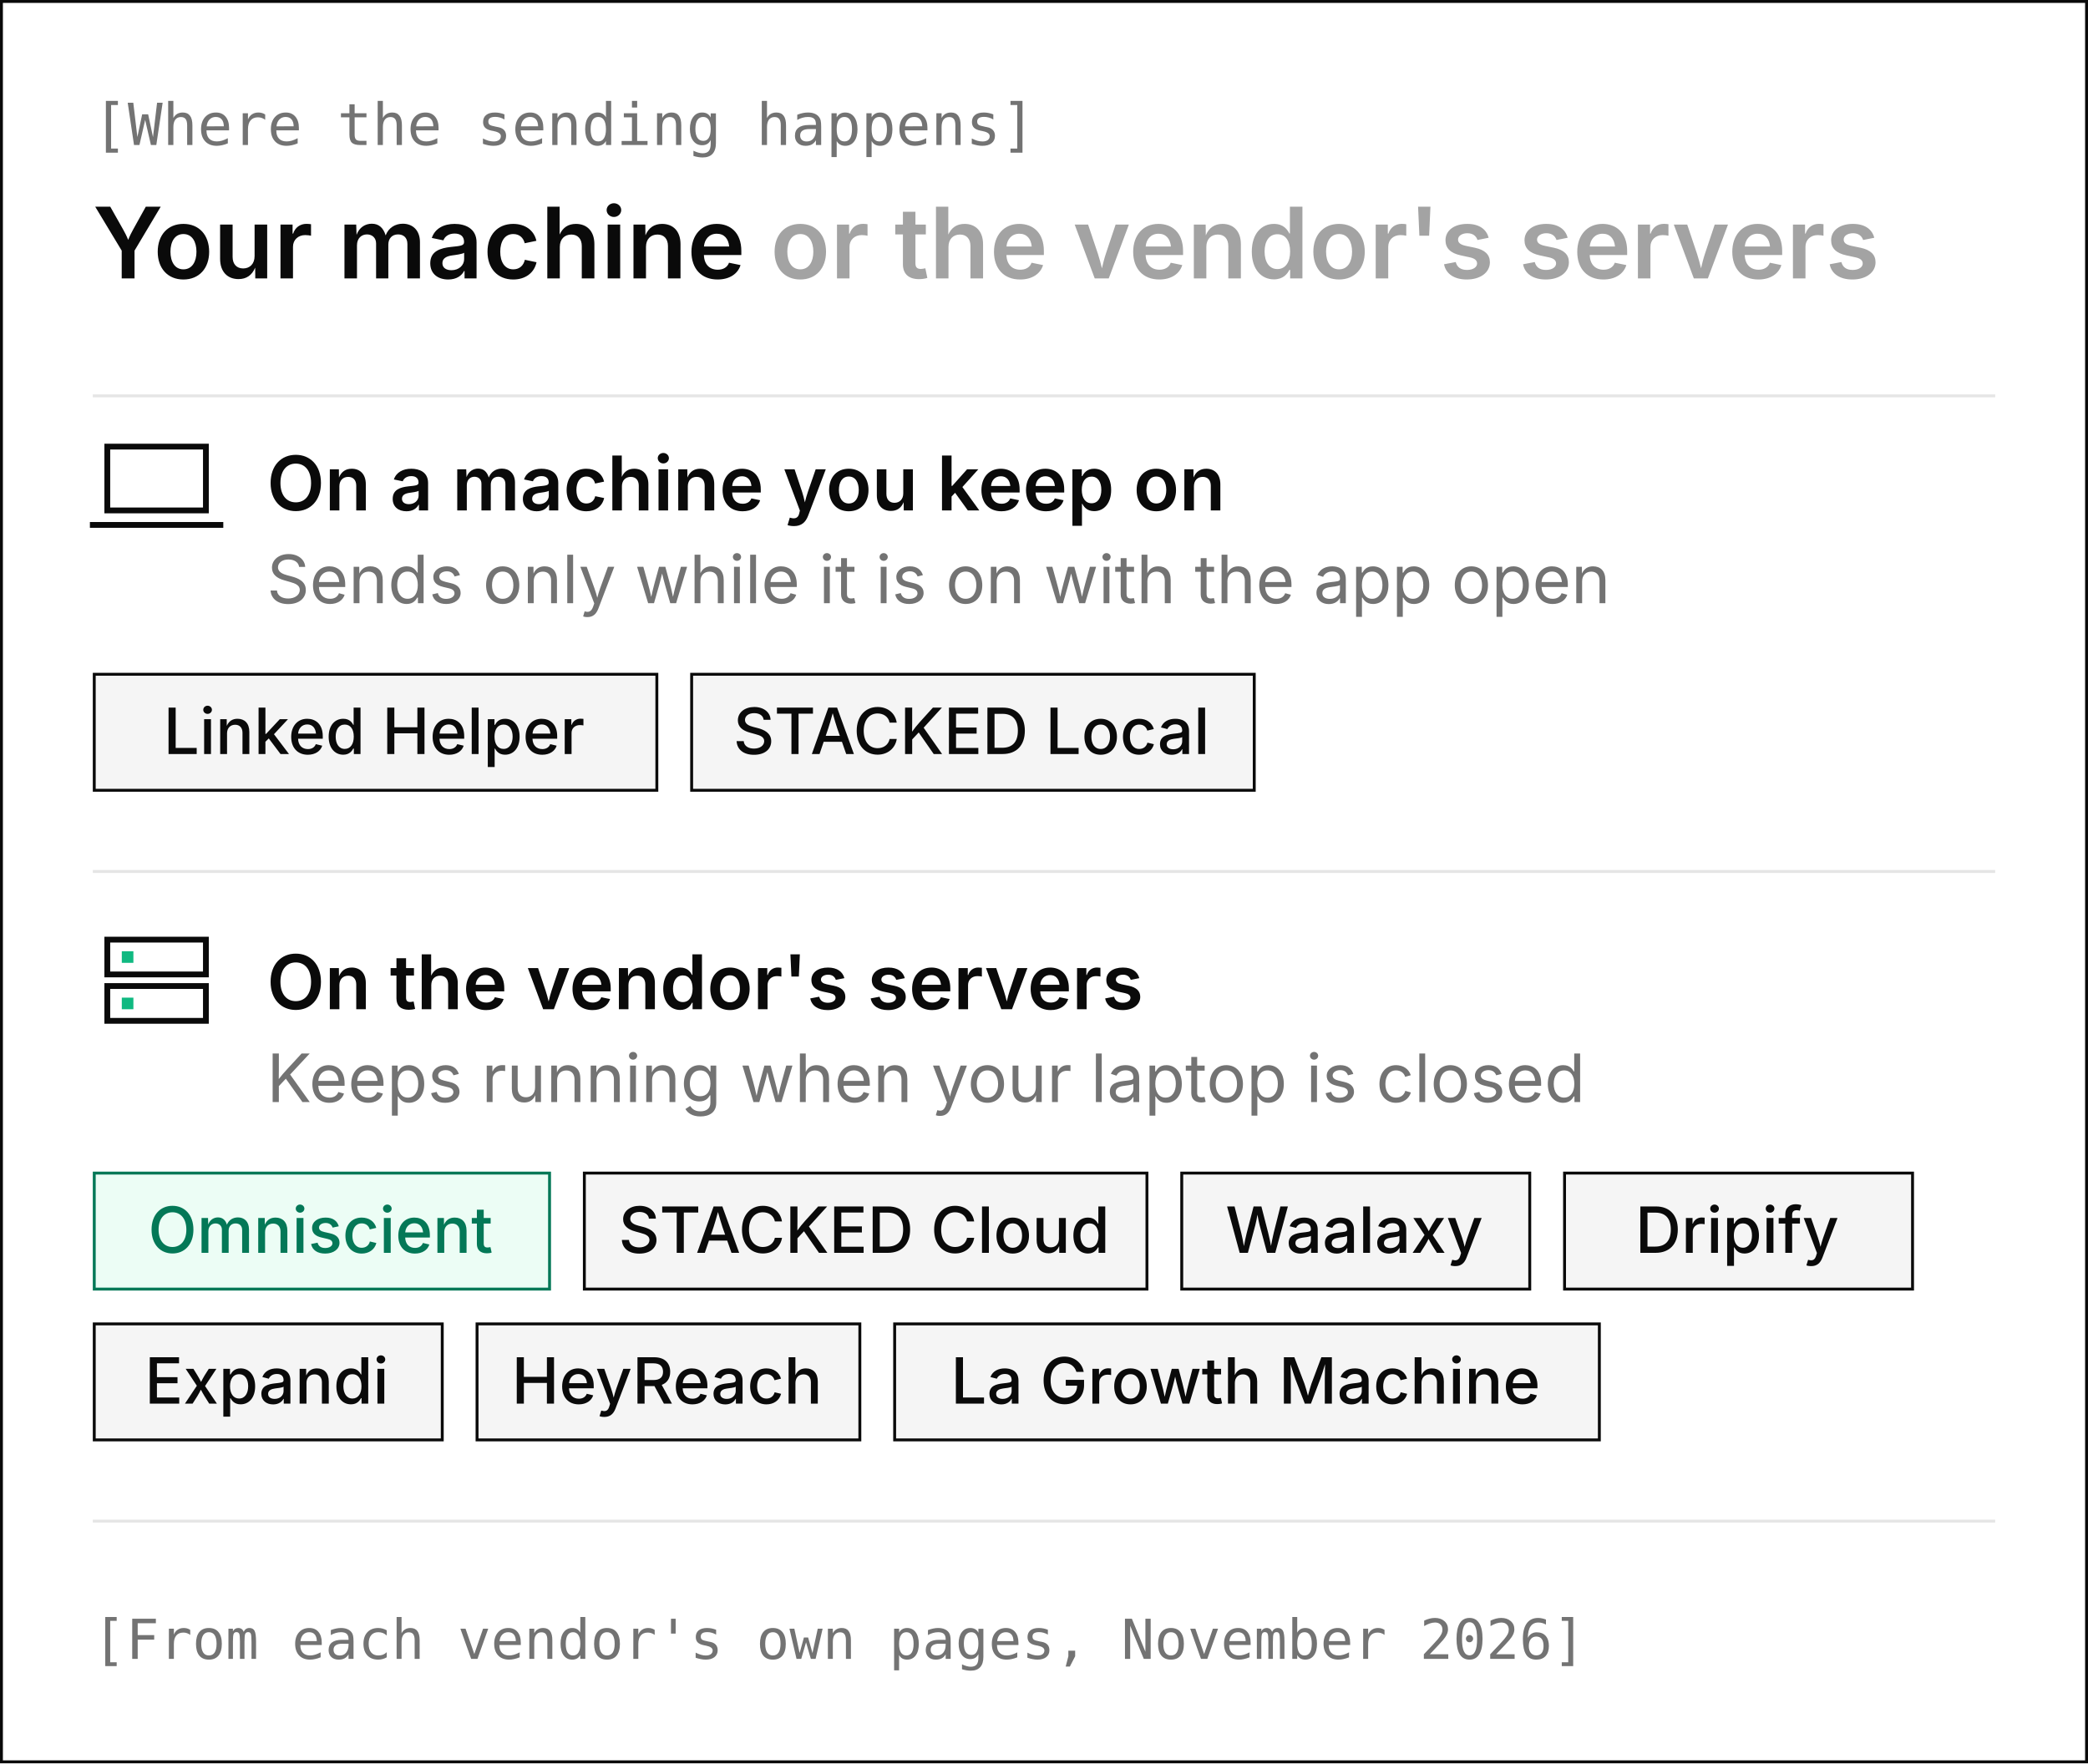
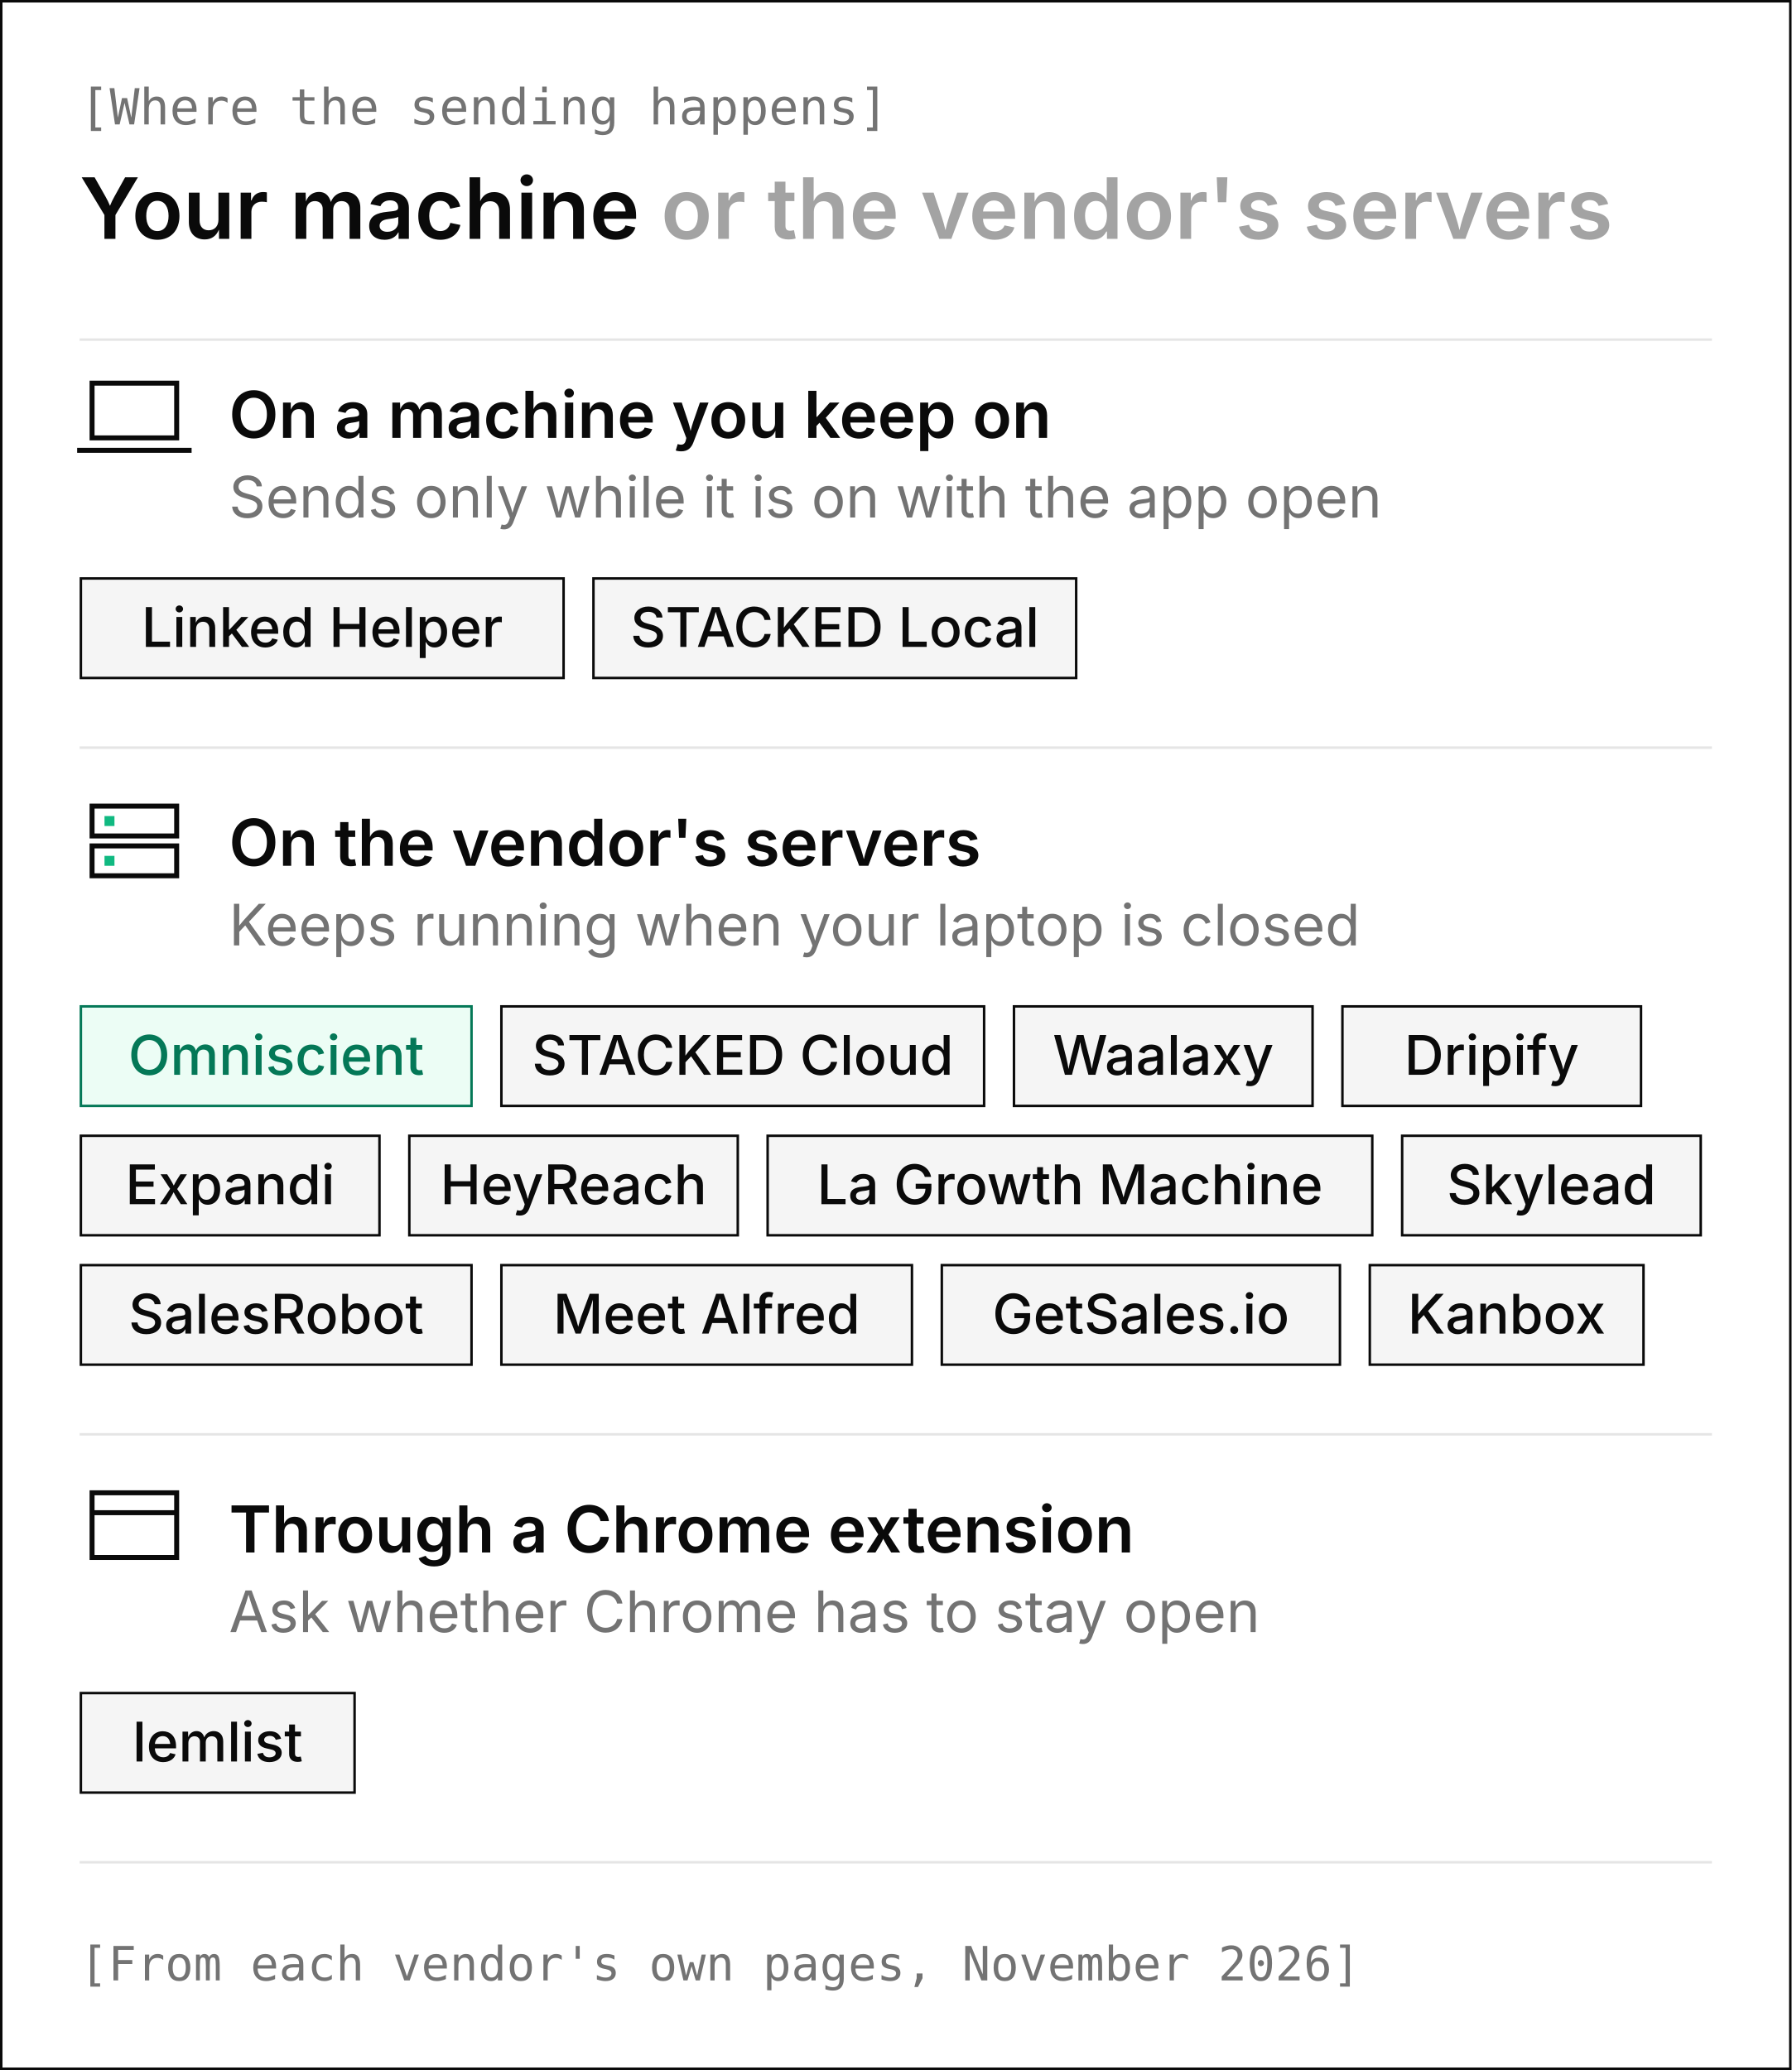
- <svg xmlns="http://www.w3.org/2000/svg" viewBox="0 0 720 608" width="720" height="608" role="img" aria-labelledby="t d" font-family="Inter, system-ui, sans-serif">
-   <rect width="720" height="608" fill="#ffffff" />
-   <rect x="0.5" y="0.5" width="719" height="607" fill="none" stroke="#0a0a0a" />
+ <svg xmlns="http://www.w3.org/2000/svg" viewBox="0 0 720 832" width="720" height="832" role="img" aria-labelledby="t d" font-family="Inter, system-ui, sans-serif">
+   <rect width="720" height="832" fill="#ffffff" />
+   <rect x="0.5" y="0.5" width="719" height="831" fill="none" stroke="#0a0a0a" />
  <text x="32" y="50" font-family="Geist Mono, ui-monospace, monospace" font-size="20" fill="#737373">[Where the sending happens]</text>
  <text x="32" y="96" font-size="34" font-weight="600" fill="#0a0a0a">Your machine <tspan fill="#a3a3a3">or the vendor's servers</tspan>
  </text>
  <line x1="32" y1="136.5" x2="688" y2="136.5" stroke="#e5e5e5" />
  <g fill="none" stroke="#0a0a0a" stroke-width="2">
    <rect x="37" y="154" width="34" height="22" />
    <path d="M31 181h46" />
  </g>
  <text x="92" y="176" font-size="26" font-weight="600" fill="#0a0a0a">On a machine you keep on</text>
  <text x="92" y="208" font-size="23" fill="#737373">Sends only while it is on with the app open</text>
  <rect x="32.5" y="232.5" width="194" height="40" fill="#f5f5f5" stroke="#0a0a0a" />
-   <text x="129.0" y="260" text-anchor="middle" font-size="22" font-weight="500" fill="#0a0a0a">Linked Helper</text>
+   <text x="129.5" y="260" text-anchor="middle" font-size="22" font-weight="500" fill="#0a0a0a">Linked Helper</text>
  <rect x="238.5" y="232.5" width="194" height="40" fill="#f5f5f5" stroke="#0a0a0a" />
-   <text x="335.0" y="260" text-anchor="middle" font-size="22" font-weight="500" fill="#0a0a0a">STACKED Local</text>
+   <text x="335.5" y="260" text-anchor="middle" font-size="22" font-weight="500" fill="#0a0a0a">STACKED Local</text>
  <line x1="32" y1="300.5" x2="688" y2="300.5" stroke="#e5e5e5" />
  <g fill="none" stroke="#0a0a0a" stroke-width="2">
    <rect x="37" y="324" width="34" height="12" />
    <rect x="37" y="340" width="34" height="12" />
  </g>
  <rect x="42" y="328" width="4" height="4" fill="#10b981" />
  <rect x="42" y="344" width="4" height="4" fill="#10b981" />
  <text x="92" y="348" font-size="26" font-weight="600" fill="#0a0a0a">On the vendor's servers</text>
  <text x="92" y="380" font-size="23" fill="#737373">Keeps running when your laptop is closed</text>
  <rect x="32.5" y="404.5" width="157" height="40" fill="#ecfdf5" stroke="#047857" />
-   <text x="110.5" y="432" text-anchor="middle" font-size="22" font-weight="500" fill="#047857">Omniscient</text>
+   <text x="111.0" y="432" text-anchor="middle" font-size="22" font-weight="500" fill="#047857">Omniscient</text>
  <rect x="201.5" y="404.5" width="194" height="40" fill="#f5f5f5" stroke="#0a0a0a" />
-   <text x="298.0" y="432" text-anchor="middle" font-size="22" font-weight="500" fill="#0a0a0a">STACKED Cloud</text>
+   <text x="298.5" y="432" text-anchor="middle" font-size="22" font-weight="500" fill="#0a0a0a">STACKED Cloud</text>
  <rect x="407.5" y="404.5" width="120" height="40" fill="#f5f5f5" stroke="#0a0a0a" />
-   <text x="467.0" y="432" text-anchor="middle" font-size="22" font-weight="500" fill="#0a0a0a">Waalaxy</text>
+   <text x="467.5" y="432" text-anchor="middle" font-size="22" font-weight="500" fill="#0a0a0a">Waalaxy</text>
  <rect x="539.5" y="404.5" width="120" height="40" fill="#f5f5f5" stroke="#0a0a0a" />
-   <text x="599.0" y="432" text-anchor="middle" font-size="22" font-weight="500" fill="#0a0a0a">Dripify</text>
+   <text x="599.5" y="432" text-anchor="middle" font-size="22" font-weight="500" fill="#0a0a0a">Dripify</text>
  <rect x="32.5" y="456.5" width="120" height="40" fill="#f5f5f5" stroke="#0a0a0a" />
-   <text x="92.0" y="484" text-anchor="middle" font-size="22" font-weight="500" fill="#0a0a0a">Expandi</text>
+   <text x="92.5" y="484" text-anchor="middle" font-size="22" font-weight="500" fill="#0a0a0a">Expandi</text>
  <rect x="164.5" y="456.5" width="132" height="40" fill="#f5f5f5" stroke="#0a0a0a" />
-   <text x="230.0" y="484" text-anchor="middle" font-size="22" font-weight="500" fill="#0a0a0a">HeyReach</text>
+   <text x="230.5" y="484" text-anchor="middle" font-size="22" font-weight="500" fill="#0a0a0a">HeyReach</text>
  <rect x="308.5" y="456.5" width="243" height="40" fill="#f5f5f5" stroke="#0a0a0a" />
-   <text x="429.5" y="484" text-anchor="middle" font-size="22" font-weight="500" fill="#0a0a0a">La Growth Machine</text>
-   <line x1="32" y1="524.5" x2="688" y2="524.5" stroke="#e5e5e5" />
-   <text x="32" y="572" font-family="Geist Mono, ui-monospace, monospace" font-size="19" fill="#737373">[From each vendor's own pages, November 2026]</text>
+   <text x="430.0" y="484" text-anchor="middle" font-size="22" font-weight="500" fill="#0a0a0a">La Growth Machine</text>
+   <rect x="563.5" y="456.5" width="120" height="40" fill="#f5f5f5" stroke="#0a0a0a" />
+   <text x="623.5" y="484" text-anchor="middle" font-size="22" font-weight="500" fill="#0a0a0a">Skylead</text>
+   <rect x="32.5" y="508.5" width="157" height="40" fill="#f5f5f5" stroke="#0a0a0a" />
+   <text x="111.0" y="536" text-anchor="middle" font-size="22" font-weight="500" fill="#0a0a0a">SalesRobot</text>
+   <rect x="201.5" y="508.5" width="165" height="40" fill="#f5f5f5" stroke="#0a0a0a" />
+   <text x="284.0" y="536" text-anchor="middle" font-size="22" font-weight="500" fill="#0a0a0a">Meet Alfred</text>
+   <rect x="378.5" y="508.5" width="160" height="40" fill="#f5f5f5" stroke="#0a0a0a" />
+   <text x="458.5" y="536" text-anchor="middle" font-size="22" font-weight="500" fill="#0a0a0a">GetSales.io</text>
+   <rect x="550.5" y="508.5" width="110" height="40" fill="#f5f5f5" stroke="#0a0a0a" />
+   <text x="605.5" y="536" text-anchor="middle" font-size="22" font-weight="500" fill="#0a0a0a">Kanbox</text>
+   <line x1="32" y1="576.5" x2="688" y2="576.5" stroke="#e5e5e5" />
+   <g fill="none" stroke="#0a0a0a" stroke-width="2">
+     <rect x="37" y="600" width="34" height="26" />
+     <path d="M37 608h34" />
+   </g>
+   <text x="92" y="624" font-size="26" font-weight="600" fill="#0a0a0a">Through a Chrome extension</text>
+   <text x="92" y="656" font-size="23" fill="#737373">Ask whether Chrome has to stay open</text>
+   <rect x="32.5" y="680.5" width="110" height="40" fill="#f5f5f5" stroke="#0a0a0a" />
+   <text x="87.5" y="708" text-anchor="middle" font-size="22" font-weight="500" fill="#0a0a0a">lemlist</text>
+   <line x1="32" y1="748.5" x2="688" y2="748.5" stroke="#e5e5e5" />
+   <text x="32" y="796" font-family="Geist Mono, ui-monospace, monospace" font-size="19" fill="#737373">[From each vendor's own pages, November 2026]</text>
</svg>
